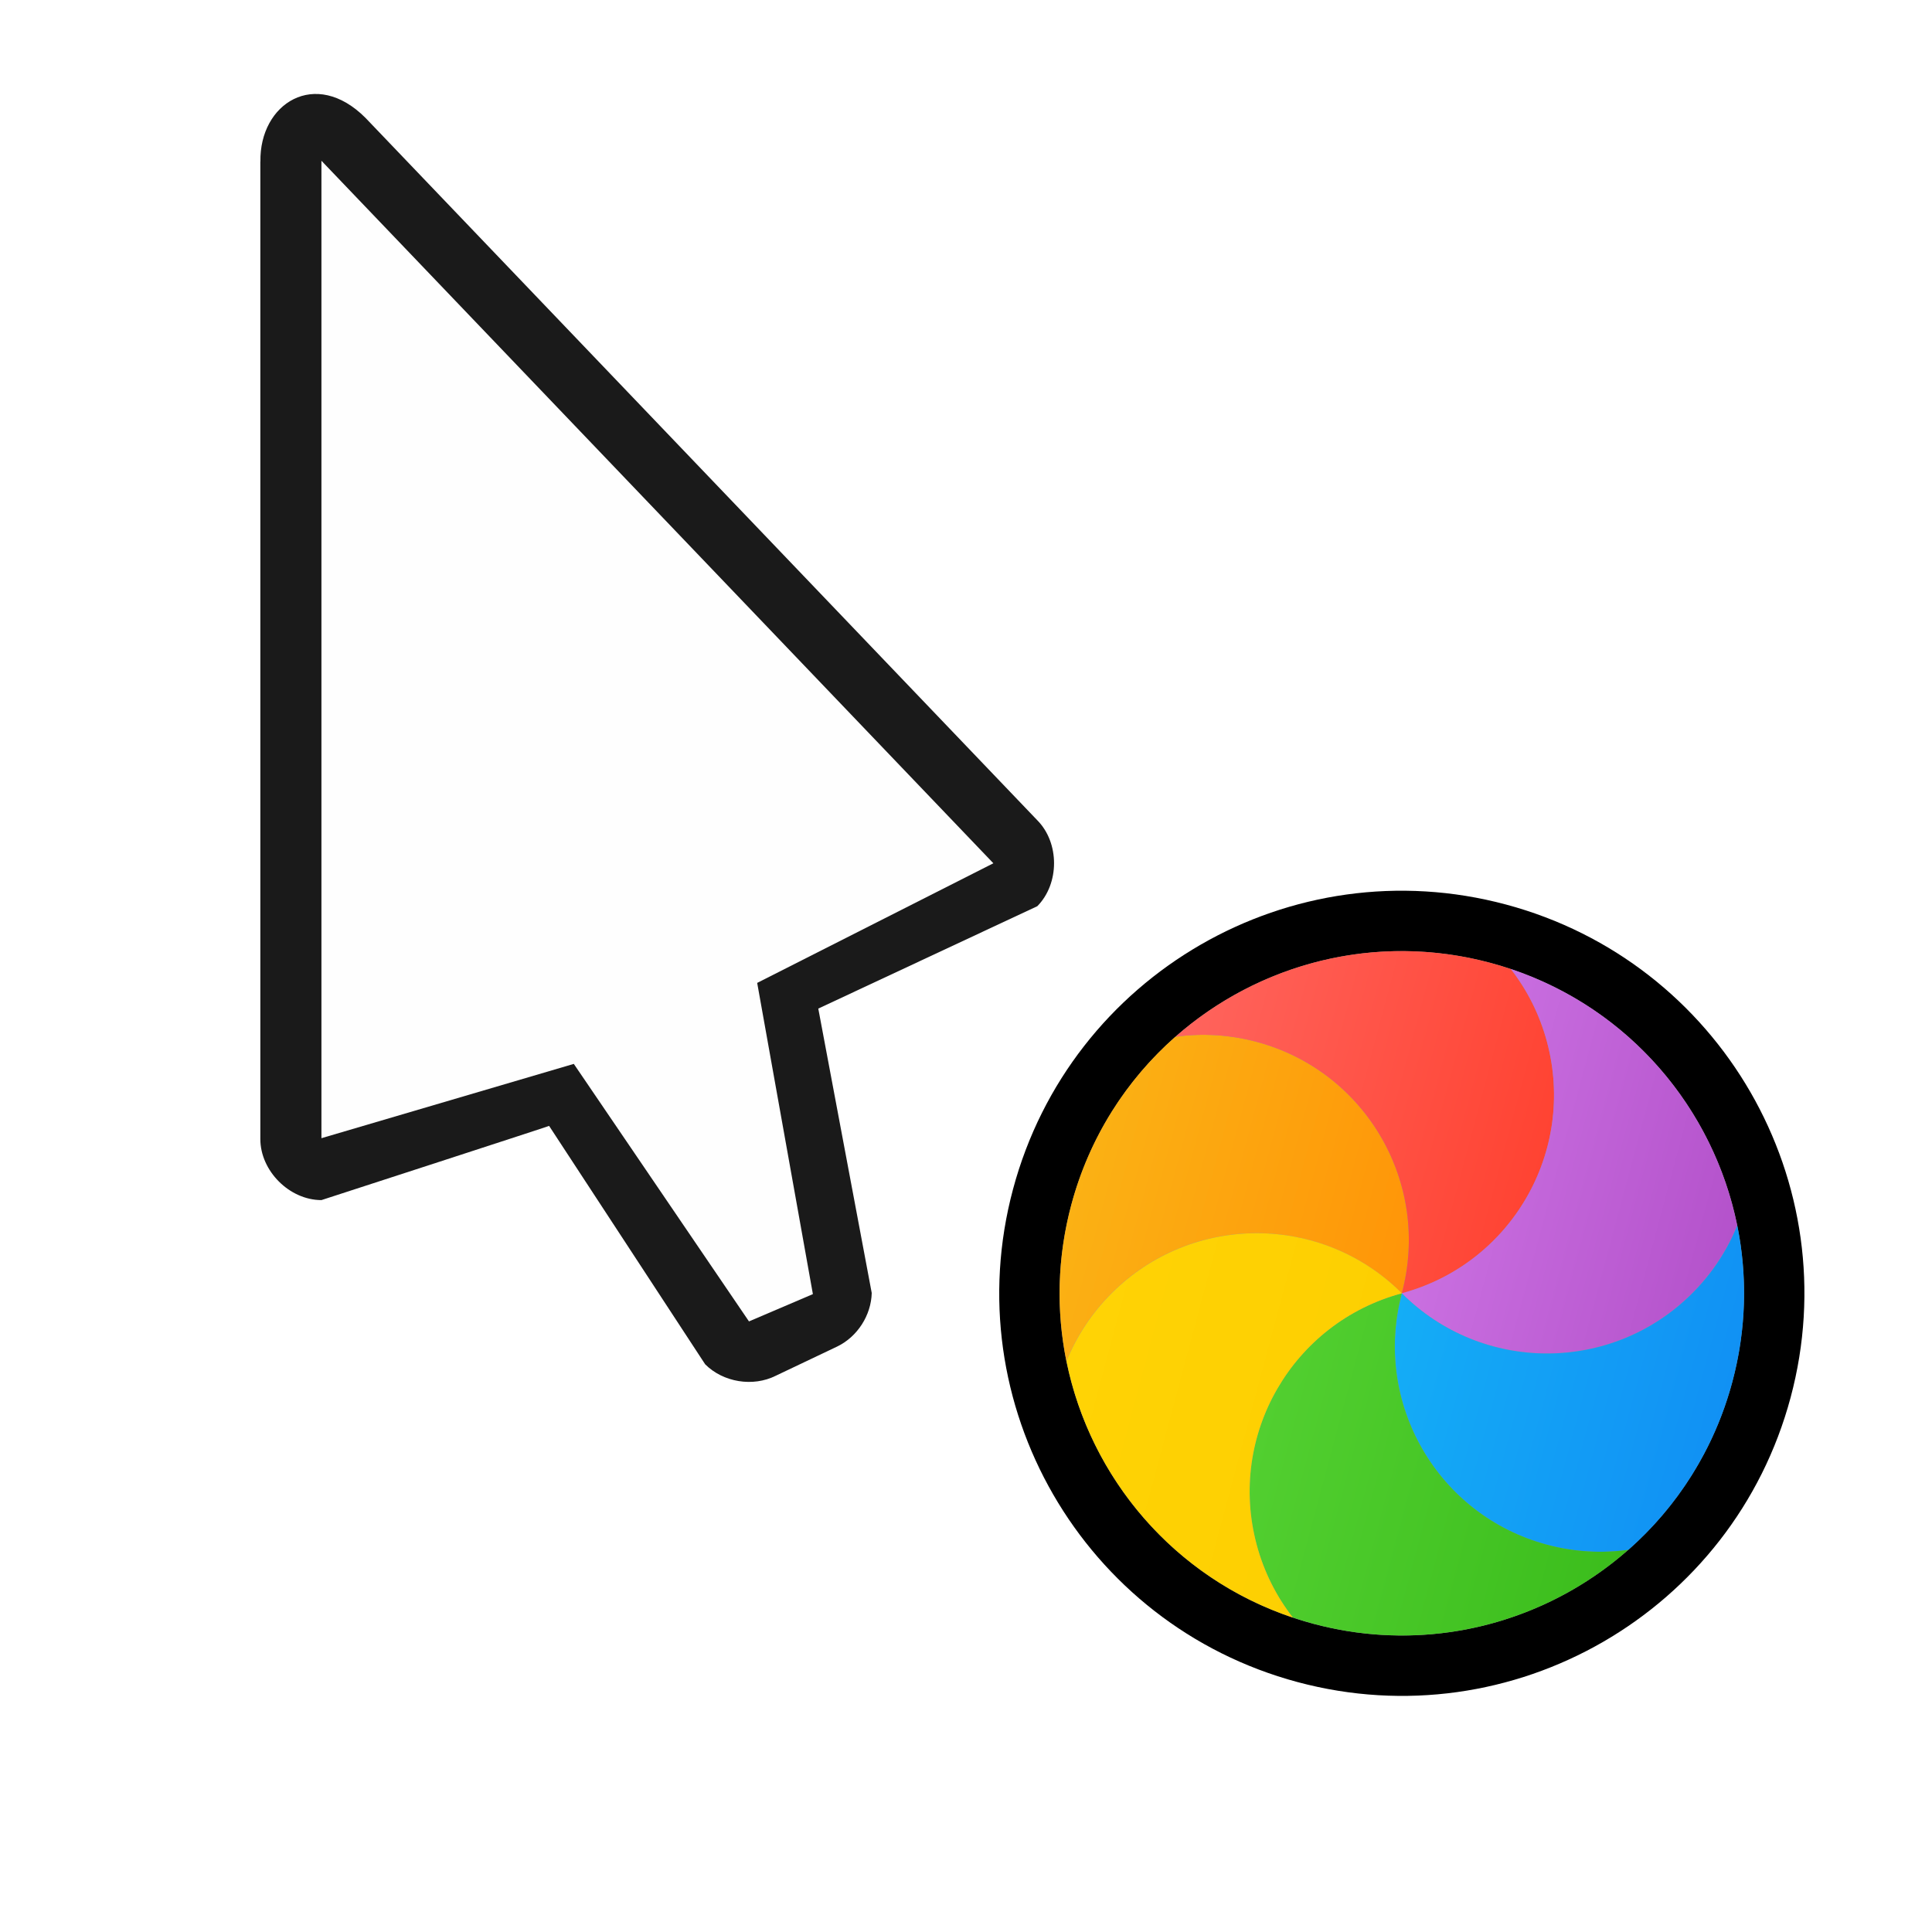
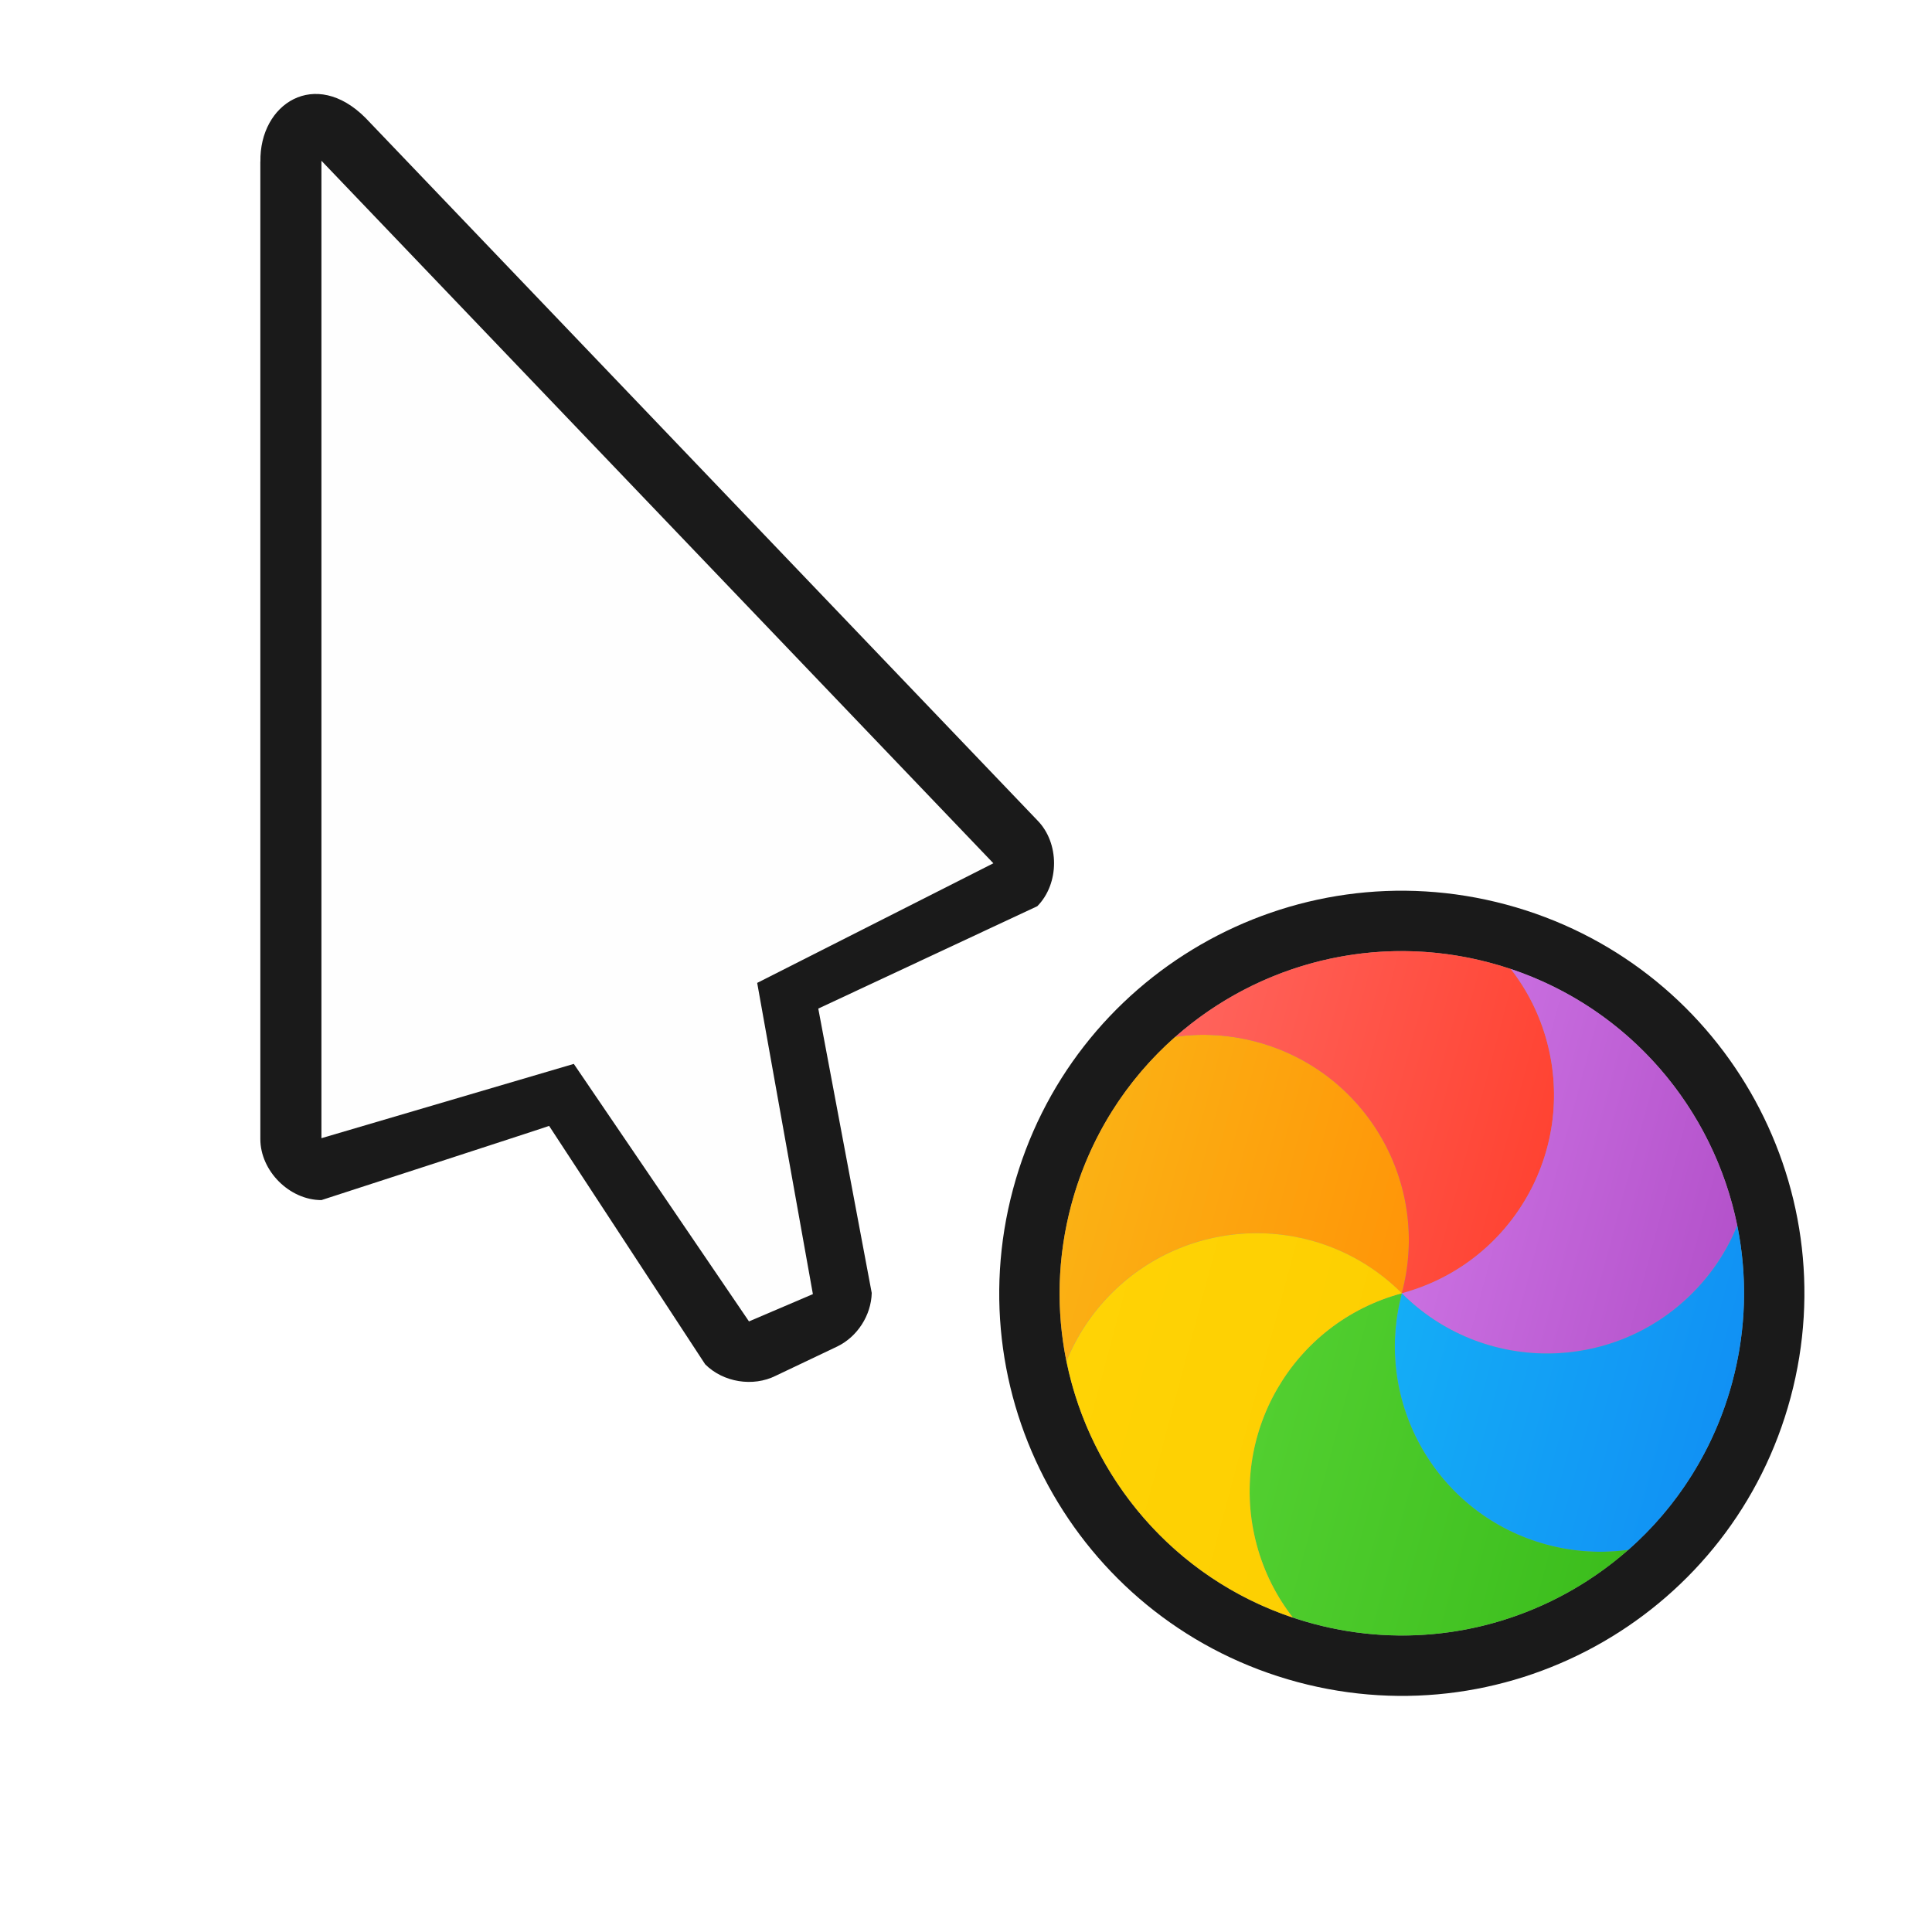
<svg xmlns="http://www.w3.org/2000/svg" height="240" viewBox="0 0 24 24" width="240" version="1.1" id="svg62">
  <defs id="defs66" />
  <linearGradient id="a" gradientTransform="matrix(0.4579123,0,0,0.4380064,8.607332,9.250079)" gradientUnits="userSpaceOnUse" x1="17.871" x2="17.871" y1="7.669" y2="17.893">
    <stop offset="0" stop-color="#fbb114" id="stop2" />
    <stop offset="1" stop-color="#ff9508" id="stop4" />
  </linearGradient>
  <linearGradient id="b" gradientTransform="matrix(0.4206575,0,0,0.4767976,8.607332,9.250079)" gradientUnits="userSpaceOnUse" x1="23.954" x2="23.954" y1="8.61" y2="19.256">
    <stop offset="0" stop-color="#ff645d" id="stop7" />
    <stop offset="1" stop-color="#ff4332" id="stop9" />
  </linearGradient>
  <linearGradient id="c" gradientTransform="matrix(0.4914857,0,0,0.4080861,8.607332,9.250079)" gradientUnits="userSpaceOnUse" x1="20.127" x2="20.127" y1="19.205" y2="29.033">
    <stop offset="0" stop-color="#ca70e1" id="stop12" />
    <stop offset="1" stop-color="#b452cb" id="stop14" />
  </linearGradient>
  <linearGradient id="d" gradientTransform="matrix(0.4579123,0,0,0.4380064,8.607332,9.250079)" gradientUnits="userSpaceOnUse" x1="16.36" x2="16.36" y1="17.893" y2="28.118">
    <stop offset="0" stop-color="#14adf6" id="stop17" />
    <stop offset="1" stop-color="#1191f4" id="stop19" />
  </linearGradient>
  <linearGradient id="e" gradientTransform="matrix(0.4206575,0,0,0.4767976,8.607332,9.250079)" gradientUnits="userSpaceOnUse" x1="13.308" x2="13.308" y1="13.619" y2="24.265">
    <stop offset="0" stop-color="#52cf30" id="stop22" />
    <stop offset="1" stop-color="#3bbd1c" id="stop24" />
  </linearGradient>
  <linearGradient id="f" gradientTransform="matrix(0.4914857,0,0,0.4080861,8.607332,9.250079)" gradientUnits="userSpaceOnUse" x1="11.766" x2="11.766" y1="9.377" y2="19.205">
    <stop offset="0" stop-color="#ffd305" id="stop27" />
    <stop offset="1" stop-color="#fdcf01" id="stop29" />
  </linearGradient>
  <filter id="g" color-interpolation-filters="sRGB" height="1.272" width="1.441" x="-.22" y="-.136">
    <feGaussianBlur stdDeviation=".905" id="feGaussianBlur32" />
  </filter>
  <filter id="h" color-interpolation-filters="sRGB" height="1.336" width="1.336" x="-.168" y="-.168">
    <feGaussianBlur stdDeviation=".7" id="feGaussianBlur35" />
  </filter>
  <path d="m3.234 2.007v12.142c0.0.397.362.759.759.759 0 0 2.946-.956 2.828-.922l1.939 2.962c.224.224.594.284.877.142l.765-.364c.249-.121.42-.387.427-.664l-.664-3.533 2.721-1.272c.277-.281.277-.787 0-1.067l-8.347-8.727c-.622-.622-1.317-.178-1.304.545z" fill="#1a1a1a" stroke-width=".759" id="path38" />
  <path d="m3.993 14.139v-12.142l8.347 8.727-2.934 1.486.692 3.866-.794.339-2.176-3.199z" fill="#fefefe" stroke-width=".759" id="path40" />
  <g fill-rule="evenodd" id="g60" transform="rotate(-75,17.414,16.066)">
-     <circle cx="17.414" cy="16.066" fill="#1a1a1afff" r="5" stroke-width="0.455" id="circle42" />
+     <circle cx="17.414" cy="16.066" fill="#1a1a1a" r="5" stroke-width="0.455" id="circle42" />
    <circle cx="17.414" cy="16.066" fill="#959595" r="4.25" stroke-width="0.423" id="circle44" />
    <animateTransform attributeName="transform" type="rotate" from="0 17.414 16.066" to="360 17.414 16.066" additive="sum" begin="0s" dur="0.6s" repeatCount="1" />
    <g stroke-width="0.445" transform="matrix(0.9489808,0,0,0.9489808,1.808314,-0.149646)" id="g58">
      <path d="m 18.921,13.355 c 0.136,0.321 0.211,0.674 0.211,1.045 0,1.484 -1.203,2.687 -2.687,2.687 0.742,-1.285 0.302,-2.929 -0.984,-3.671 -0.321,-0.185 -0.665,-0.297 -1.011,-0.34 0.601,-0.299 1.278,-0.468 1.995,-0.468 0.916,0 1.767,0.275 2.476,0.746 z" fill="url(#a)" id="path46" style="fill:url(#a)" />
      <path d="m 20.915,17.366 c -0.21,0.278 -0.478,0.519 -0.799,0.705 -1.285,0.742 -2.929,0.302 -3.671,-0.984 1.484,0 2.687,-1.203 2.687,-2.687 0,-0.371 -0.075,-0.724 -0.211,-1.045 1.207,0.802 2.002,2.174 2.002,3.732 0,0.094 -0.003,0.187 -0.009,0.279 z" fill="url(#b)" id="path48" style="fill:url(#b)" />
      <path d="m 18.44,21.098 c -0.346,-0.043 -0.69,-0.155 -1.011,-0.34 -1.285,-0.742 -1.726,-2.385 -0.984,-3.671 0.742,1.285 2.385,1.726 3.671,0.984 0.321,-0.185 0.589,-0.427 0.799,-0.705 -0.101,1.638 -1.081,3.037 -2.475,3.732 z" fill="url(#c)" id="path50" style="fill:url(#c)" />
      <path d="m 13.968,20.82 c -0.136,-0.321 -0.211,-0.674 -0.211,-1.045 0,-1.484 1.203,-2.687 2.687,-2.687 -0.742,1.285 -0.302,2.929 0.984,3.671 0.321,0.186 0.665,0.297 1.011,0.34 -0.601,0.299 -1.278,0.468 -1.995,0.468 -0.916,0 -1.767,-0.275 -2.476,-0.746 z" fill="url(#d)" id="path52" style="fill:url(#d)" />
      <path d="m 11.975,16.809 c 0.21,-0.278 0.478,-0.519 0.799,-0.705 1.285,-0.742 2.929,-0.302 3.671,0.984 -1.484,0 -2.687,1.203 -2.687,2.687 0,0.371 0.075,0.724 0.211,1.045 -1.207,-0.802 -2.002,-2.174 -2.002,-3.732 0,-0.094 0.003,-0.187 0.009,-0.279 z" fill="url(#e)" id="path54" style="fill:url(#e)" />
      <path d="m 14.45,13.077 c 0.346,0.043 0.69,0.155 1.011,0.34 1.285,0.742 1.726,2.385 0.984,3.671 -0.742,-1.285 -2.385,-1.726 -3.671,-0.984 -0.321,0.185 -0.589,0.427 -0.799,0.705 0.101,-1.638 1.081,-3.037 2.475,-3.732 z" fill="url(#f)" id="path56" style="fill:url(#f)" />
    </g>
  </g>
</svg>
